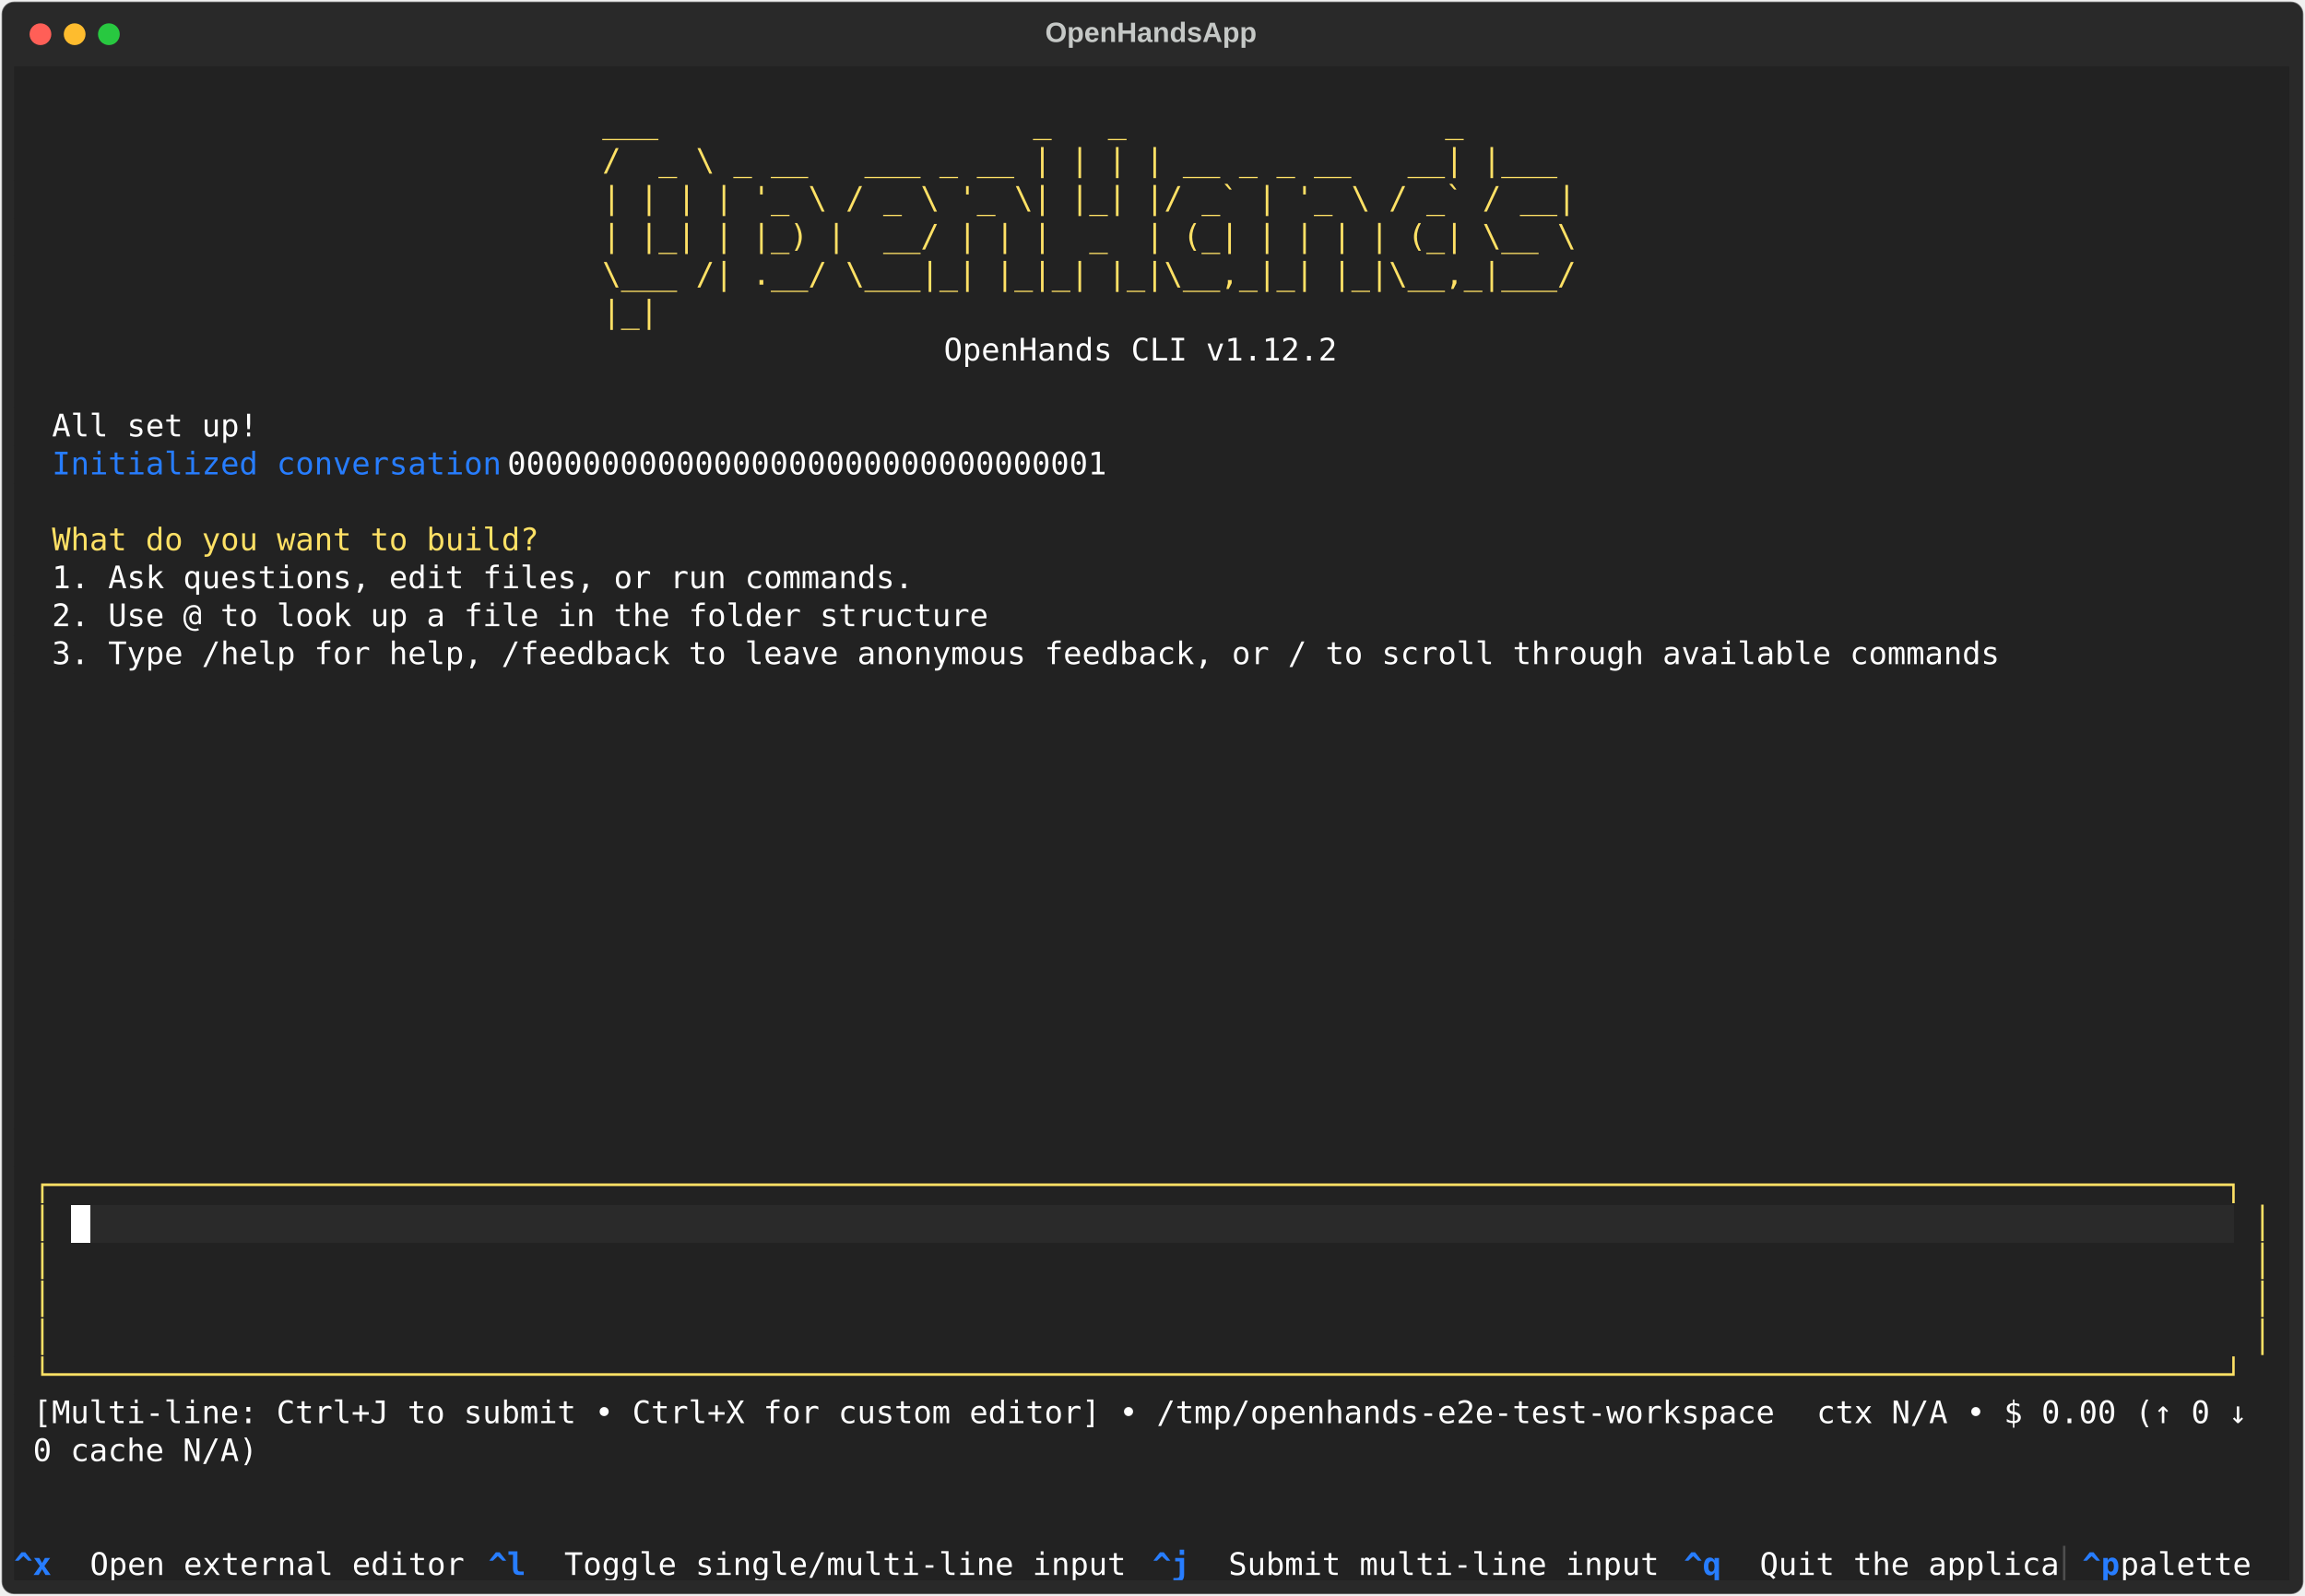
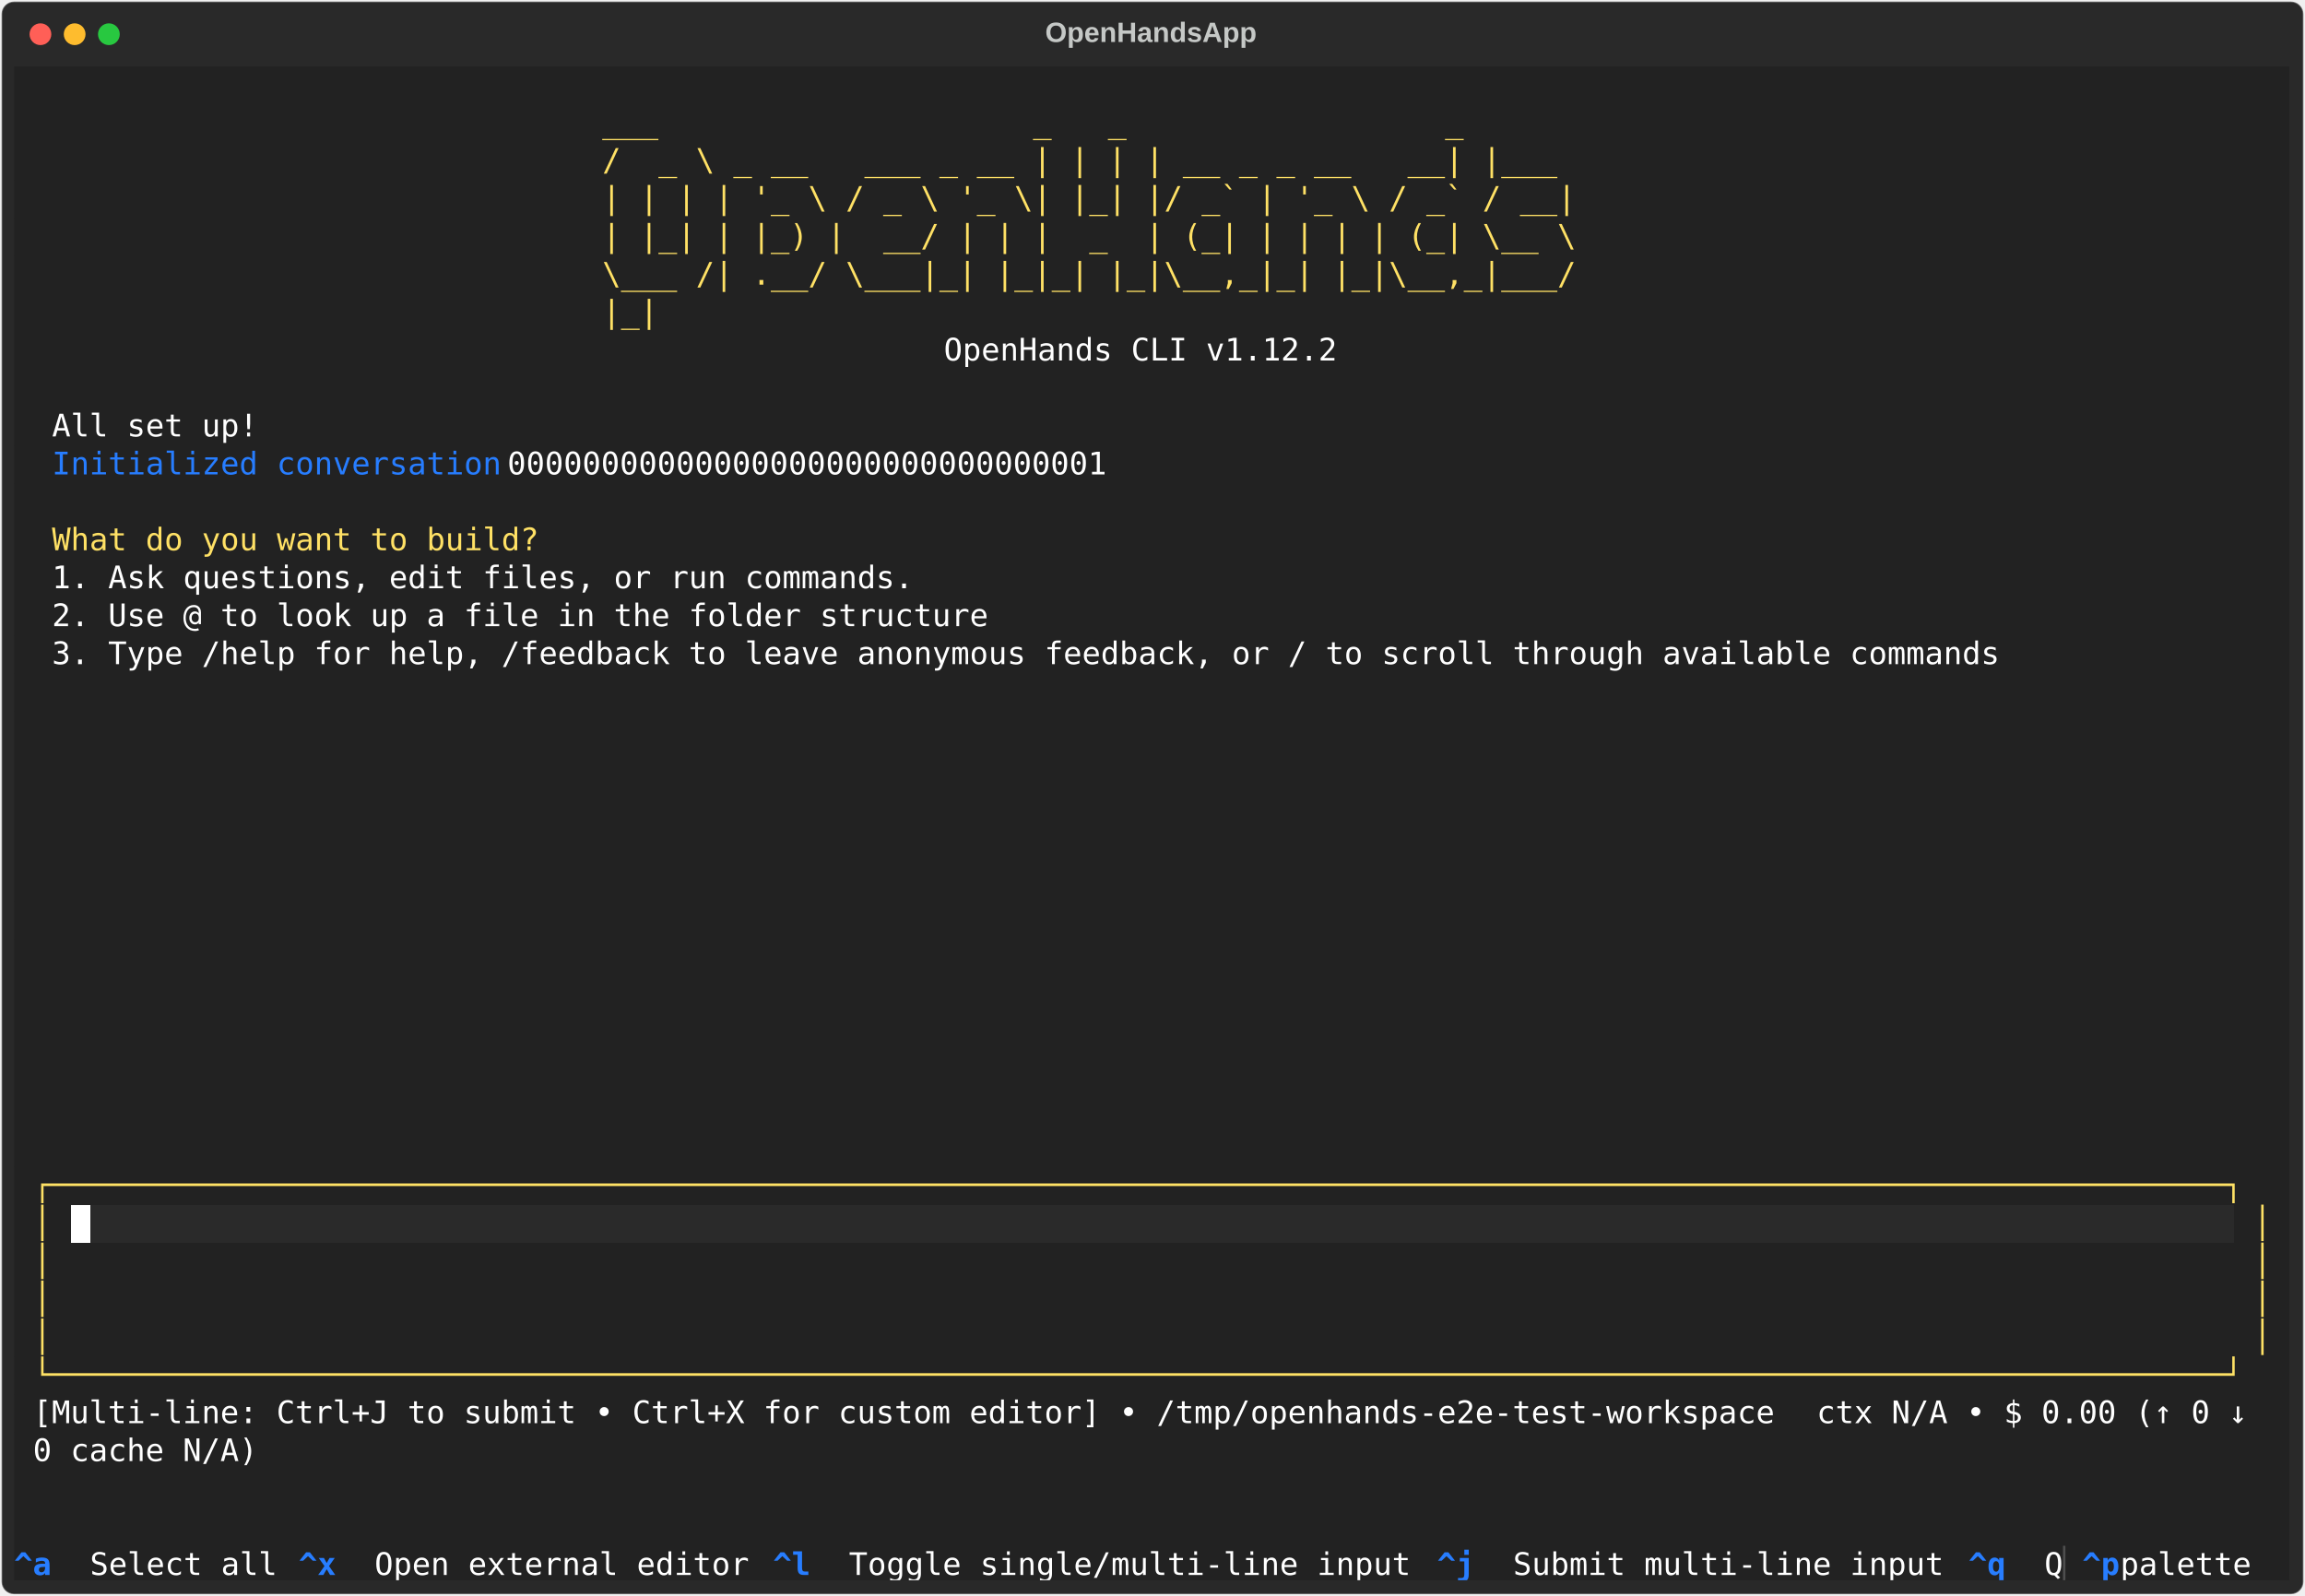
<svg xmlns="http://www.w3.org/2000/svg" class="rich-terminal" viewBox="0 0 1482 1026.0">
  <style>

    @font-face {
        font-family: "Fira Code";
        src: local("FiraCode-Regular"),
                url("https://cdnjs.cloudflare.com/ajax/libs/firacode/6.2.0/woff2/FiraCode-Regular.woff2") format("woff2"),
                url("https://cdnjs.cloudflare.com/ajax/libs/firacode/6.2.0/woff/FiraCode-Regular.woff") format("woff");
        font-style: normal;
        font-weight: 400;
    }
    @font-face {
        font-family: "Fira Code";
        src: local("FiraCode-Bold"),
                url("https://cdnjs.cloudflare.com/ajax/libs/firacode/6.2.0/woff2/FiraCode-Bold.woff2") format("woff2"),
                url("https://cdnjs.cloudflare.com/ajax/libs/firacode/6.2.0/woff/FiraCode-Bold.woff") format("woff");
        font-style: bold;
        font-weight: 700;
    }

    .terminal-matrix {
        font-family: Fira Code, monospace;
        font-size: 20px;
        line-height: 24.4px;
        font-variant-east-asian: full-width;
    }

    .terminal-title {
        font-size: 18px;
        font-weight: bold;
        font-family: arial;
    }

    .terminal-r1 { fill: #c5c8c6 }
.terminal-r2 { fill: #ffe165 }
.terminal-r3 { fill: #ffffff }
.terminal-r4 { fill: #277dff }
.terminal-r5 { fill: #fee165 }
.terminal-r6 { fill: #222222 }
.terminal-r7 { fill: #277dff;font-weight: bold }
.terminal-r8 { fill: #4e4e4e }
    </style>
  <defs>
    <clipPath id="terminal-clip-terminal">
      <rect x="0" y="0" width="1463.0" height="975.0" />
    </clipPath>
    <clipPath id="terminal-line-0">
      <rect x="0" y="1.5" width="1464" height="24.65" />
    </clipPath>
    <clipPath id="terminal-line-1">
      <rect x="0" y="25.9" width="1464" height="24.65" />
    </clipPath>
    <clipPath id="terminal-line-2">
      <rect x="0" y="50.3" width="1464" height="24.65" />
    </clipPath>
    <clipPath id="terminal-line-3">
      <rect x="0" y="74.7" width="1464" height="24.65" />
    </clipPath>
    <clipPath id="terminal-line-4">
      <rect x="0" y="99.1" width="1464" height="24.65" />
    </clipPath>
    <clipPath id="terminal-line-5">
      <rect x="0" y="123.5" width="1464" height="24.65" />
    </clipPath>
    <clipPath id="terminal-line-6">
      <rect x="0" y="147.9" width="1464" height="24.65" />
    </clipPath>
    <clipPath id="terminal-line-7">
      <rect x="0" y="172.3" width="1464" height="24.65" />
    </clipPath>
    <clipPath id="terminal-line-8">
      <rect x="0" y="196.7" width="1464" height="24.65" />
    </clipPath>
    <clipPath id="terminal-line-9">
      <rect x="0" y="221.1" width="1464" height="24.65" />
    </clipPath>
    <clipPath id="terminal-line-10">
      <rect x="0" y="245.5" width="1464" height="24.65" />
    </clipPath>
    <clipPath id="terminal-line-11">
      <rect x="0" y="269.9" width="1464" height="24.65" />
    </clipPath>
    <clipPath id="terminal-line-12">
      <rect x="0" y="294.3" width="1464" height="24.65" />
    </clipPath>
    <clipPath id="terminal-line-13">
      <rect x="0" y="318.7" width="1464" height="24.65" />
    </clipPath>
    <clipPath id="terminal-line-14">
      <rect x="0" y="343.1" width="1464" height="24.65" />
    </clipPath>
    <clipPath id="terminal-line-15">
      <rect x="0" y="367.5" width="1464" height="24.65" />
    </clipPath>
    <clipPath id="terminal-line-16">
      <rect x="0" y="391.9" width="1464" height="24.65" />
    </clipPath>
    <clipPath id="terminal-line-17">
      <rect x="0" y="416.3" width="1464" height="24.65" />
    </clipPath>
    <clipPath id="terminal-line-18">
      <rect x="0" y="440.7" width="1464" height="24.65" />
    </clipPath>
    <clipPath id="terminal-line-19">
      <rect x="0" y="465.1" width="1464" height="24.65" />
    </clipPath>
    <clipPath id="terminal-line-20">
      <rect x="0" y="489.5" width="1464" height="24.65" />
    </clipPath>
    <clipPath id="terminal-line-21">
      <rect x="0" y="513.9" width="1464" height="24.65" />
    </clipPath>
    <clipPath id="terminal-line-22">
      <rect x="0" y="538.3" width="1464" height="24.65" />
    </clipPath>
    <clipPath id="terminal-line-23">
      <rect x="0" y="562.7" width="1464" height="24.65" />
    </clipPath>
    <clipPath id="terminal-line-24">
      <rect x="0" y="587.1" width="1464" height="24.65" />
    </clipPath>
    <clipPath id="terminal-line-25">
      <rect x="0" y="611.5" width="1464" height="24.65" />
    </clipPath>
    <clipPath id="terminal-line-26">
      <rect x="0" y="635.9" width="1464" height="24.65" />
    </clipPath>
    <clipPath id="terminal-line-27">
      <rect x="0" y="660.3" width="1464" height="24.65" />
    </clipPath>
    <clipPath id="terminal-line-28">
      <rect x="0" y="684.7" width="1464" height="24.65" />
    </clipPath>
    <clipPath id="terminal-line-29">
      <rect x="0" y="709.1" width="1464" height="24.65" />
    </clipPath>
    <clipPath id="terminal-line-30">
      <rect x="0" y="733.5" width="1464" height="24.65" />
    </clipPath>
    <clipPath id="terminal-line-31">
      <rect x="0" y="757.9" width="1464" height="24.65" />
    </clipPath>
    <clipPath id="terminal-line-32">
      <rect x="0" y="782.3" width="1464" height="24.65" />
    </clipPath>
    <clipPath id="terminal-line-33">
      <rect x="0" y="806.7" width="1464" height="24.65" />
    </clipPath>
    <clipPath id="terminal-line-34">
      <rect x="0" y="831.1" width="1464" height="24.65" />
    </clipPath>
    <clipPath id="terminal-line-35">
      <rect x="0" y="855.5" width="1464" height="24.65" />
    </clipPath>
    <clipPath id="terminal-line-36">
      <rect x="0" y="879.9" width="1464" height="24.65" />
    </clipPath>
    <clipPath id="terminal-line-37">
      <rect x="0" y="904.3" width="1464" height="24.65" />
    </clipPath>
    <clipPath id="terminal-line-38">
      <rect x="0" y="928.7" width="1464" height="24.65" />
    </clipPath>
  </defs>
  <rect fill="#292929" stroke="rgba(255,255,255,0.35)" stroke-width="1" x="1" y="1" width="1480" height="1024" rx="8" />
  <text class="terminal-title" fill="#c5c8c6" text-anchor="middle" x="740" y="27">OpenHandsApp</text>
  <g transform="translate(26,22)">
    <circle cx="0" cy="0" r="7" fill="#ff5f57" />
    <circle cx="22" cy="0" r="7" fill="#febc2e" />
    <circle cx="44" cy="0" r="7" fill="#28c840" />
  </g>
  <g transform="translate(9, 41)" clip-path="url(#terminal-clip-terminal)">
    <rect fill="#222222" x="0" y="1.5" width="1464" height="24.65" shape-rendering="crispEdges" />
    <rect fill="#222222" x="0" y="25.9" width="378.2" height="24.65" shape-rendering="crispEdges" />
    <rect fill="#222222" x="378.2" y="25.9" width="695.4" height="24.65" shape-rendering="crispEdges" />
    <rect fill="#222222" x="1073.6" y="25.9" width="390.4" height="24.65" shape-rendering="crispEdges" />
    <rect fill="#222222" x="0" y="50.3" width="378.2" height="24.65" shape-rendering="crispEdges" />
    <rect fill="#222222" x="378.2" y="50.3" width="695.4" height="24.65" shape-rendering="crispEdges" />
    <rect fill="#222222" x="1073.6" y="50.3" width="390.4" height="24.65" shape-rendering="crispEdges" />
    <rect fill="#222222" x="0" y="74.7" width="378.2" height="24.65" shape-rendering="crispEdges" />
    <rect fill="#222222" x="378.2" y="74.7" width="695.4" height="24.65" shape-rendering="crispEdges" />
    <rect fill="#222222" x="1073.6" y="74.7" width="390.4" height="24.65" shape-rendering="crispEdges" />
    <rect fill="#222222" x="0" y="99.1" width="378.2" height="24.65" shape-rendering="crispEdges" />
    <rect fill="#222222" x="378.2" y="99.1" width="695.4" height="24.65" shape-rendering="crispEdges" />
    <rect fill="#222222" x="1073.6" y="99.1" width="390.4" height="24.65" shape-rendering="crispEdges" />
    <rect fill="#222222" x="0" y="123.5" width="378.2" height="24.65" shape-rendering="crispEdges" />
    <rect fill="#222222" x="378.2" y="123.5" width="695.4" height="24.65" shape-rendering="crispEdges" />
    <rect fill="#222222" x="1073.6" y="123.5" width="390.4" height="24.65" shape-rendering="crispEdges" />
    <rect fill="#222222" x="0" y="147.9" width="378.2" height="24.65" shape-rendering="crispEdges" />
    <rect fill="#222222" x="378.2" y="147.9" width="695.4" height="24.65" shape-rendering="crispEdges" />
    <rect fill="#222222" x="1073.6" y="147.9" width="390.4" height="24.65" shape-rendering="crispEdges" />
    <rect fill="#222222" x="0" y="172.3" width="597.8" height="24.65" shape-rendering="crispEdges" />
    <rect fill="#222222" x="597.8" y="172.3" width="256.2" height="24.65" shape-rendering="crispEdges" />
    <rect fill="#222222" x="854" y="172.3" width="610" height="24.65" shape-rendering="crispEdges" />
    <rect fill="#222222" x="0" y="196.7" width="1464" height="24.65" shape-rendering="crispEdges" />
    <rect fill="#222222" x="0" y="221.1" width="24.4" height="24.65" shape-rendering="crispEdges" />
    <rect fill="#222222" x="24.4" y="221.1" width="134.2" height="24.65" shape-rendering="crispEdges" />
    <rect fill="#222222" x="158.6" y="221.1" width="1305.4" height="24.65" shape-rendering="crispEdges" />
    <rect fill="#222222" x="0" y="245.5" width="24.4" height="24.65" shape-rendering="crispEdges" />
    <rect fill="#222222" x="24.4" y="245.5" width="292.8" height="24.65" shape-rendering="crispEdges" />
    <rect fill="#222222" x="317.2" y="245.5" width="402.6" height="24.65" shape-rendering="crispEdges" />
    <rect fill="#222222" x="719.8" y="245.5" width="744.2" height="24.65" shape-rendering="crispEdges" />
    <rect fill="#222222" x="0" y="269.9" width="1464" height="24.65" shape-rendering="crispEdges" />
    <rect fill="#222222" x="0" y="294.3" width="24.4" height="24.65" shape-rendering="crispEdges" />
    <rect fill="#222222" x="24.4" y="294.3" width="317.2" height="24.65" shape-rendering="crispEdges" />
    <rect fill="#222222" x="341.6" y="294.3" width="1122.4" height="24.65" shape-rendering="crispEdges" />
    <rect fill="#222222" x="0" y="318.7" width="24.4" height="24.65" shape-rendering="crispEdges" />
    <rect fill="#222222" x="24.4" y="318.7" width="561.2" height="24.65" shape-rendering="crispEdges" />
    <rect fill="#222222" x="585.6" y="318.7" width="878.4" height="24.65" shape-rendering="crispEdges" />
    <rect fill="#222222" x="0" y="343.1" width="24.4" height="24.65" shape-rendering="crispEdges" />
    <rect fill="#222222" x="24.4" y="343.1" width="610" height="24.65" shape-rendering="crispEdges" />
    <rect fill="#222222" x="634.4" y="343.1" width="829.6" height="24.65" shape-rendering="crispEdges" />
    <rect fill="#222222" x="0" y="367.5" width="24.4" height="24.65" shape-rendering="crispEdges" />
    <rect fill="#222222" x="24.4" y="367.5" width="1268.8" height="24.65" shape-rendering="crispEdges" />
    <rect fill="#222222" x="1293.2" y="367.5" width="170.8" height="24.65" shape-rendering="crispEdges" />
    <rect fill="#222222" x="0" y="391.9" width="1464" height="24.65" shape-rendering="crispEdges" />
    <rect fill="#222222" x="0" y="416.3" width="1464" height="24.65" shape-rendering="crispEdges" />
    <rect fill="#222222" x="0" y="440.7" width="1464" height="24.65" shape-rendering="crispEdges" />
    <rect fill="#222222" x="0" y="465.1" width="1464" height="24.65" shape-rendering="crispEdges" />
    <rect fill="#222222" x="0" y="489.5" width="1464" height="24.65" shape-rendering="crispEdges" />
    <rect fill="#222222" x="0" y="513.9" width="1464" height="24.65" shape-rendering="crispEdges" />
    <rect fill="#222222" x="0" y="538.3" width="1464" height="24.65" shape-rendering="crispEdges" />
    <rect fill="#222222" x="0" y="562.7" width="1464" height="24.65" shape-rendering="crispEdges" />
    <rect fill="#222222" x="0" y="587.1" width="1464" height="24.65" shape-rendering="crispEdges" />
    <rect fill="#222222" x="0" y="611.5" width="1464" height="24.65" shape-rendering="crispEdges" />
    <rect fill="#222222" x="0" y="635.9" width="1464" height="24.65" shape-rendering="crispEdges" />
    <rect fill="#222222" x="0" y="660.3" width="1464" height="24.65" shape-rendering="crispEdges" />
    <rect fill="#222222" x="0" y="684.7" width="12.2" height="24.65" shape-rendering="crispEdges" />
    <rect fill="#222222" x="12.2" y="684.7" width="12.2" height="24.65" shape-rendering="crispEdges" />
    <rect fill="#222222" x="24.4" y="684.7" width="1439.6" height="24.65" shape-rendering="crispEdges" />
    <rect fill="#222222" x="0" y="709.1" width="12.2" height="24.65" shape-rendering="crispEdges" />
    <rect fill="#222222" x="12.2" y="709.1" width="1439.6" height="24.65" shape-rendering="crispEdges" />
    <rect fill="#222222" x="1451.8" y="709.1" width="12.2" height="24.65" shape-rendering="crispEdges" />
    <rect fill="#222222" x="0" y="733.5" width="12.2" height="24.65" shape-rendering="crispEdges" />
    <rect fill="#222222" x="12.2" y="733.5" width="12.2" height="24.65" shape-rendering="crispEdges" />
    <rect fill="#222222" x="24.4" y="733.5" width="12.2" height="24.65" shape-rendering="crispEdges" />
    <rect fill="#ffffff" x="36.6" y="733.5" width="12.2" height="24.65" shape-rendering="crispEdges" />
    <rect fill="#2a2a2a" x="48.8" y="733.5" width="1378.6" height="24.65" shape-rendering="crispEdges" />
    <rect fill="#222222" x="1427.4" y="733.5" width="12.2" height="24.65" shape-rendering="crispEdges" />
    <rect fill="#222222" x="1439.6" y="733.5" width="12.2" height="24.65" shape-rendering="crispEdges" />
    <rect fill="#222222" x="1451.8" y="733.5" width="12.2" height="24.65" shape-rendering="crispEdges" />
    <rect fill="#222222" x="0" y="757.9" width="12.2" height="24.65" shape-rendering="crispEdges" />
    <rect fill="#222222" x="12.2" y="757.9" width="12.2" height="24.65" shape-rendering="crispEdges" />
    <rect fill="#222222" x="24.4" y="757.9" width="12.2" height="24.65" shape-rendering="crispEdges" />
    <rect fill="#222222" x="36.6" y="757.9" width="1390.8" height="24.65" shape-rendering="crispEdges" />
    <rect fill="#222222" x="1427.4" y="757.9" width="12.2" height="24.65" shape-rendering="crispEdges" />
    <rect fill="#222222" x="1439.6" y="757.9" width="12.2" height="24.65" shape-rendering="crispEdges" />
    <rect fill="#222222" x="1451.8" y="757.9" width="12.2" height="24.65" shape-rendering="crispEdges" />
    <rect fill="#222222" x="0" y="782.3" width="12.2" height="24.65" shape-rendering="crispEdges" />
    <rect fill="#222222" x="12.2" y="782.3" width="12.2" height="24.65" shape-rendering="crispEdges" />
    <rect fill="#222222" x="24.4" y="782.3" width="12.2" height="24.65" shape-rendering="crispEdges" />
    <rect fill="#222222" x="36.6" y="782.3" width="1390.8" height="24.65" shape-rendering="crispEdges" />
    <rect fill="#222222" x="1427.4" y="782.3" width="12.2" height="24.65" shape-rendering="crispEdges" />
    <rect fill="#222222" x="1439.6" y="782.3" width="12.2" height="24.65" shape-rendering="crispEdges" />
    <rect fill="#222222" x="1451.8" y="782.3" width="12.2" height="24.65" shape-rendering="crispEdges" />
    <rect fill="#222222" x="0" y="806.7" width="12.2" height="24.65" shape-rendering="crispEdges" />
    <rect fill="#222222" x="12.2" y="806.7" width="12.2" height="24.65" shape-rendering="crispEdges" />
    <rect fill="#222222" x="24.4" y="806.7" width="12.2" height="24.65" shape-rendering="crispEdges" />
    <rect fill="#222222" x="36.6" y="806.7" width="1390.8" height="24.65" shape-rendering="crispEdges" />
    <rect fill="#222222" x="1427.4" y="806.7" width="12.2" height="24.65" shape-rendering="crispEdges" />
    <rect fill="#222222" x="1439.6" y="806.7" width="12.2" height="24.65" shape-rendering="crispEdges" />
    <rect fill="#222222" x="1451.8" y="806.7" width="12.2" height="24.65" shape-rendering="crispEdges" />
    <rect fill="#222222" x="0" y="831.1" width="12.2" height="24.65" shape-rendering="crispEdges" />
    <rect fill="#222222" x="12.2" y="831.1" width="1439.6" height="24.65" shape-rendering="crispEdges" />
    <rect fill="#222222" x="1451.8" y="831.1" width="12.2" height="24.65" shape-rendering="crispEdges" />
    <rect fill="#222222" x="0" y="855.5" width="12.2" height="24.65" shape-rendering="crispEdges" />
    <rect fill="#222222" x="12.2" y="855.5" width="1146.8" height="24.65" shape-rendering="crispEdges" />
    <rect fill="#222222" x="1159" y="855.5" width="280.6" height="24.65" shape-rendering="crispEdges" />
    <rect fill="#222222" x="1439.6" y="855.5" width="24.4" height="24.65" shape-rendering="crispEdges" />
    <rect fill="#222222" x="0" y="879.9" width="12.2" height="24.65" shape-rendering="crispEdges" />
    <rect fill="#222222" x="12.2" y="879.9" width="146.4" height="24.65" shape-rendering="crispEdges" />
    <rect fill="#222222" x="158.6" y="879.9" width="1305.4" height="24.65" shape-rendering="crispEdges" />
    <rect fill="#222222" x="0" y="904.3" width="1464" height="24.65" shape-rendering="crispEdges" />
    <rect fill="#222222" x="0" y="928.7" width="1464" height="24.65" shape-rendering="crispEdges" />
    <rect fill="#222222" x="0" y="953.1" width="48.8" height="24.65" shape-rendering="crispEdges" />
-     <rect fill="#222222" x="48.8" y="953.1" width="256.2" height="24.65" shape-rendering="crispEdges" />
-     <rect fill="#222222" x="305" y="953.1" width="48.8" height="24.65" shape-rendering="crispEdges" />
-     <rect fill="#222222" x="353.8" y="953.1" width="378.2" height="24.65" shape-rendering="crispEdges" />
-     <rect fill="#222222" x="732" y="953.1" width="48.8" height="24.65" shape-rendering="crispEdges" />
-     <rect fill="#222222" x="780.8" y="953.1" width="292.8" height="24.65" shape-rendering="crispEdges" />
-     <rect fill="#222222" x="1073.6" y="953.1" width="48.8" height="24.65" shape-rendering="crispEdges" />
-     <rect fill="#222222" x="1122.4" y="953.1" width="195.2" height="24.65" shape-rendering="crispEdges" />
+     <rect fill="#222222" x="48.8" y="953.1" width="134.2" height="24.65" shape-rendering="crispEdges" />
+     <rect fill="#222222" x="183" y="953.1" width="48.8" height="24.65" shape-rendering="crispEdges" />
+     <rect fill="#222222" x="231.8" y="953.1" width="256.2" height="24.65" shape-rendering="crispEdges" />
+     <rect fill="#222222" x="488" y="953.1" width="48.8" height="24.65" shape-rendering="crispEdges" />
+     <rect fill="#222222" x="536.8" y="953.1" width="378.2" height="24.65" shape-rendering="crispEdges" />
+     <rect fill="#222222" x="915" y="953.1" width="48.8" height="24.65" shape-rendering="crispEdges" />
+     <rect fill="#222222" x="963.8" y="953.1" width="292.8" height="24.65" shape-rendering="crispEdges" />
+     <rect fill="#222222" x="1256.6" y="953.1" width="48.8" height="24.65" shape-rendering="crispEdges" />
+     <rect fill="#222222" x="1305.4" y="953.1" width="12.2" height="24.65" shape-rendering="crispEdges" />
    <rect fill="#222222" x="1317.6" y="953.1" width="12.2" height="24.65" shape-rendering="crispEdges" />
    <rect fill="#222222" x="1329.8" y="953.1" width="24.4" height="24.65" shape-rendering="crispEdges" />
    <rect fill="#222222" x="1354.2" y="953.1" width="97.6" height="24.65" shape-rendering="crispEdges" />
    <rect fill="#222222" x="1451.8" y="953.1" width="12.2" height="24.65" shape-rendering="crispEdges" />
    <g class="terminal-matrix">
      <text class="terminal-r1" x="1464" y="20" textLength="12.2" clip-path="url(#terminal-line-0)">
</text>
      <text class="terminal-r2" x="378.2" y="44.4" textLength="695.4" clip-path="url(#terminal-line-1)">     ___                    _   _                 _      </text>
      <text class="terminal-r1" x="1464" y="44.4" textLength="12.2" clip-path="url(#terminal-line-1)">
</text>
      <text class="terminal-r2" x="378.2" y="68.8" textLength="695.4" clip-path="url(#terminal-line-2)">    /  _ \ _ __   ___ _ __ | | | | __ _ _ __   __| |___  </text>
      <text class="terminal-r1" x="1464" y="68.8" textLength="12.2" clip-path="url(#terminal-line-2)">
</text>
      <text class="terminal-r2" x="378.2" y="93.2" textLength="695.4" clip-path="url(#terminal-line-3)">    | | | | '_ \ / _ \ '_ \| |_| |/ _` | '_ \ / _` / __| </text>
      <text class="terminal-r1" x="1464" y="93.2" textLength="12.2" clip-path="url(#terminal-line-3)">
</text>
      <text class="terminal-r2" x="378.2" y="117.6" textLength="695.4" clip-path="url(#terminal-line-4)">    | |_| | |_) |  __/ | | |  _  | (_| | | | | (_| \__ \ </text>
      <text class="terminal-r1" x="1464" y="117.6" textLength="12.2" clip-path="url(#terminal-line-4)">
</text>
      <text class="terminal-r2" x="378.2" y="142" textLength="695.4" clip-path="url(#terminal-line-5)">    \___ /| .__/ \___|_| |_|_| |_|\__,_|_| |_|\__,_|___/ </text>
      <text class="terminal-r1" x="1464" y="142" textLength="12.2" clip-path="url(#terminal-line-5)">
</text>
      <text class="terminal-r2" x="378.2" y="166.4" textLength="695.4" clip-path="url(#terminal-line-6)">          |_|                                            </text>
      <text class="terminal-r1" x="1464" y="166.4" textLength="12.2" clip-path="url(#terminal-line-6)">
</text>
      <text class="terminal-r3" x="597.8" y="190.8" textLength="256.2" clip-path="url(#terminal-line-7)">OpenHands CLI v1.12.2</text>
      <text class="terminal-r1" x="1464" y="190.8" textLength="12.2" clip-path="url(#terminal-line-7)">
</text>
      <text class="terminal-r1" x="1464" y="215.2" textLength="12.2" clip-path="url(#terminal-line-8)">
</text>
      <text class="terminal-r3" x="24.4" y="239.6" textLength="134.2" clip-path="url(#terminal-line-9)">All set up!</text>
      <text class="terminal-r1" x="1464" y="239.6" textLength="12.2" clip-path="url(#terminal-line-9)">
</text>
      <text class="terminal-r4" x="24.4" y="264" textLength="292.8" clip-path="url(#terminal-line-10)">Initialized conversation</text>
      <text class="terminal-r3" x="317.2" y="264" textLength="402.6" clip-path="url(#terminal-line-10)"> 00000000000000000000000000000001</text>
      <text class="terminal-r1" x="1464" y="264" textLength="12.2" clip-path="url(#terminal-line-10)">
</text>
      <text class="terminal-r1" x="1464" y="288.4" textLength="12.2" clip-path="url(#terminal-line-11)">
</text>
      <text class="terminal-r2" x="24.4" y="312.8" textLength="317.2" clip-path="url(#terminal-line-12)">What do you want to build?</text>
      <text class="terminal-r1" x="1464" y="312.8" textLength="12.2" clip-path="url(#terminal-line-12)">
</text>
      <text class="terminal-r3" x="24.4" y="337.2" textLength="561.2" clip-path="url(#terminal-line-13)">1. Ask questions, edit files, or run commands.</text>
      <text class="terminal-r1" x="1464" y="337.2" textLength="12.2" clip-path="url(#terminal-line-13)">
</text>
      <text class="terminal-r3" x="24.4" y="361.6" textLength="610" clip-path="url(#terminal-line-14)">2. Use @ to look up a file in the folder structure</text>
      <text class="terminal-r1" x="1464" y="361.6" textLength="12.2" clip-path="url(#terminal-line-14)">
</text>
      <text class="terminal-r3" x="24.4" y="386" textLength="1268.8" clip-path="url(#terminal-line-15)">3. Type /help for help, /feedback to leave anonymous feedback, or / to scroll through available commands</text>
      <text class="terminal-r1" x="1464" y="386" textLength="12.2" clip-path="url(#terminal-line-15)">
</text>
      <text class="terminal-r1" x="1464" y="410.4" textLength="12.2" clip-path="url(#terminal-line-16)">
</text>
      <text class="terminal-r1" x="1464" y="434.8" textLength="12.2" clip-path="url(#terminal-line-17)">
</text>
      <text class="terminal-r1" x="1464" y="459.2" textLength="12.2" clip-path="url(#terminal-line-18)">
</text>
      <text class="terminal-r1" x="1464" y="483.6" textLength="12.2" clip-path="url(#terminal-line-19)">
</text>
      <text class="terminal-r1" x="1464" y="508" textLength="12.2" clip-path="url(#terminal-line-20)">
</text>
      <text class="terminal-r1" x="1464" y="532.4" textLength="12.2" clip-path="url(#terminal-line-21)">
</text>
      <text class="terminal-r1" x="1464" y="556.8" textLength="12.2" clip-path="url(#terminal-line-22)">
</text>
      <text class="terminal-r1" x="1464" y="581.2" textLength="12.2" clip-path="url(#terminal-line-23)">
</text>
      <text class="terminal-r1" x="1464" y="605.6" textLength="12.2" clip-path="url(#terminal-line-24)">
</text>
      <text class="terminal-r1" x="1464" y="630" textLength="12.2" clip-path="url(#terminal-line-25)">
</text>
      <text class="terminal-r1" x="1464" y="654.4" textLength="12.2" clip-path="url(#terminal-line-26)">
</text>
      <text class="terminal-r1" x="1464" y="678.8" textLength="12.2" clip-path="url(#terminal-line-27)">
</text>
      <text class="terminal-r1" x="1464" y="703.2" textLength="12.2" clip-path="url(#terminal-line-28)">
</text>
      <text class="terminal-r5" x="12.2" y="727.6" textLength="1439.6" clip-path="url(#terminal-line-29)">┌────────────────────────────────────────────────────────────────────────────────────────────────────────────────────┐</text>
      <text class="terminal-r1" x="1464" y="727.6" textLength="12.2" clip-path="url(#terminal-line-29)">
</text>
      <text class="terminal-r5" x="12.2" y="752" textLength="12.2" clip-path="url(#terminal-line-30)">│</text>
      <text class="terminal-r5" x="1439.6" y="752" textLength="12.2" clip-path="url(#terminal-line-30)">│</text>
      <text class="terminal-r1" x="1464" y="752" textLength="12.2" clip-path="url(#terminal-line-30)">
</text>
      <text class="terminal-r5" x="12.2" y="776.4" textLength="12.2" clip-path="url(#terminal-line-31)">│</text>
      <text class="terminal-r5" x="1439.6" y="776.4" textLength="12.2" clip-path="url(#terminal-line-31)">│</text>
      <text class="terminal-r1" x="1464" y="776.4" textLength="12.2" clip-path="url(#terminal-line-31)">
</text>
      <text class="terminal-r5" x="12.2" y="800.8" textLength="12.2" clip-path="url(#terminal-line-32)">│</text>
      <text class="terminal-r5" x="1439.6" y="800.8" textLength="12.2" clip-path="url(#terminal-line-32)">│</text>
      <text class="terminal-r1" x="1464" y="800.8" textLength="12.2" clip-path="url(#terminal-line-32)">
</text>
      <text class="terminal-r5" x="12.2" y="825.2" textLength="12.2" clip-path="url(#terminal-line-33)">│</text>
      <text class="terminal-r5" x="1439.6" y="825.2" textLength="12.2" clip-path="url(#terminal-line-33)">│</text>
      <text class="terminal-r1" x="1464" y="825.2" textLength="12.2" clip-path="url(#terminal-line-33)">
</text>
      <text class="terminal-r5" x="12.2" y="849.6" textLength="1439.6" clip-path="url(#terminal-line-34)">└────────────────────────────────────────────────────────────────────────────────────────────────────────────────────┘</text>
      <text class="terminal-r1" x="1464" y="849.6" textLength="12.2" clip-path="url(#terminal-line-34)">
</text>
      <text class="terminal-r3" x="12.2" y="874" textLength="1146.8" clip-path="url(#terminal-line-35)">[Multi-line: Ctrl+J to submit • Ctrl+X for custom editor] • /tmp/openhands-e2e-test-workspace </text>
      <text class="terminal-r3" x="1159" y="874" textLength="280.6" clip-path="url(#terminal-line-35)">ctx N/A • $ 0.00 (↑ 0 ↓</text>
      <text class="terminal-r1" x="1464" y="874" textLength="12.2" clip-path="url(#terminal-line-35)">
</text>
      <text class="terminal-r3" x="12.2" y="898.4" textLength="146.4" clip-path="url(#terminal-line-36)">0 cache N/A)</text>
      <text class="terminal-r1" x="1464" y="898.4" textLength="12.2" clip-path="url(#terminal-line-36)">
</text>
      <text class="terminal-r1" x="1464" y="922.8" textLength="12.2" clip-path="url(#terminal-line-37)">
</text>
      <text class="terminal-r1" x="1464" y="947.2" textLength="12.2" clip-path="url(#terminal-line-38)">
</text>
-       <text class="terminal-r7" x="0" y="971.6" textLength="48.8" clip-path="url(#terminal-line-39)"> ^x </text>
-       <text class="terminal-r3" x="48.8" y="971.6" textLength="256.2" clip-path="url(#terminal-line-39)">Open external editor </text>
-       <text class="terminal-r7" x="305" y="971.6" textLength="48.8" clip-path="url(#terminal-line-39)"> ^l </text>
-       <text class="terminal-r3" x="353.8" y="971.6" textLength="378.2" clip-path="url(#terminal-line-39)">Toggle single/multi-line input </text>
-       <text class="terminal-r7" x="732" y="971.6" textLength="48.8" clip-path="url(#terminal-line-39)"> ^j </text>
-       <text class="terminal-r3" x="780.8" y="971.6" textLength="292.8" clip-path="url(#terminal-line-39)">Submit multi-line input </text>
-       <text class="terminal-r7" x="1073.6" y="971.6" textLength="48.8" clip-path="url(#terminal-line-39)"> ^q </text>
-       <text class="terminal-r3" x="1122.4" y="971.6" textLength="195.2" clip-path="url(#terminal-line-39)">Quit the applica</text>
+       <text class="terminal-r7" x="0" y="971.6" textLength="48.8" clip-path="url(#terminal-line-39)"> ^a </text>
+       <text class="terminal-r3" x="48.8" y="971.6" textLength="134.2" clip-path="url(#terminal-line-39)">Select all </text>
+       <text class="terminal-r7" x="183" y="971.6" textLength="48.8" clip-path="url(#terminal-line-39)"> ^x </text>
+       <text class="terminal-r3" x="231.8" y="971.6" textLength="256.2" clip-path="url(#terminal-line-39)">Open external editor </text>
+       <text class="terminal-r7" x="488" y="971.6" textLength="48.8" clip-path="url(#terminal-line-39)"> ^l </text>
+       <text class="terminal-r3" x="536.8" y="971.6" textLength="378.2" clip-path="url(#terminal-line-39)">Toggle single/multi-line input </text>
+       <text class="terminal-r7" x="915" y="971.6" textLength="48.8" clip-path="url(#terminal-line-39)"> ^j </text>
+       <text class="terminal-r3" x="963.8" y="971.6" textLength="292.8" clip-path="url(#terminal-line-39)">Submit multi-line input </text>
+       <text class="terminal-r7" x="1256.6" y="971.6" textLength="48.8" clip-path="url(#terminal-line-39)"> ^q </text>
+       <text class="terminal-r3" x="1305.4" y="971.6" textLength="12.2" clip-path="url(#terminal-line-39)">Q</text>
      <text class="terminal-r8" x="1317.6" y="971.6" textLength="12.2" clip-path="url(#terminal-line-39)">▏</text>
      <text class="terminal-r7" x="1329.8" y="971.6" textLength="24.4" clip-path="url(#terminal-line-39)">^p</text>
      <text class="terminal-r3" x="1354.2" y="971.6" textLength="97.6" clip-path="url(#terminal-line-39)"> palette</text>
    </g>
  </g>
</svg>
